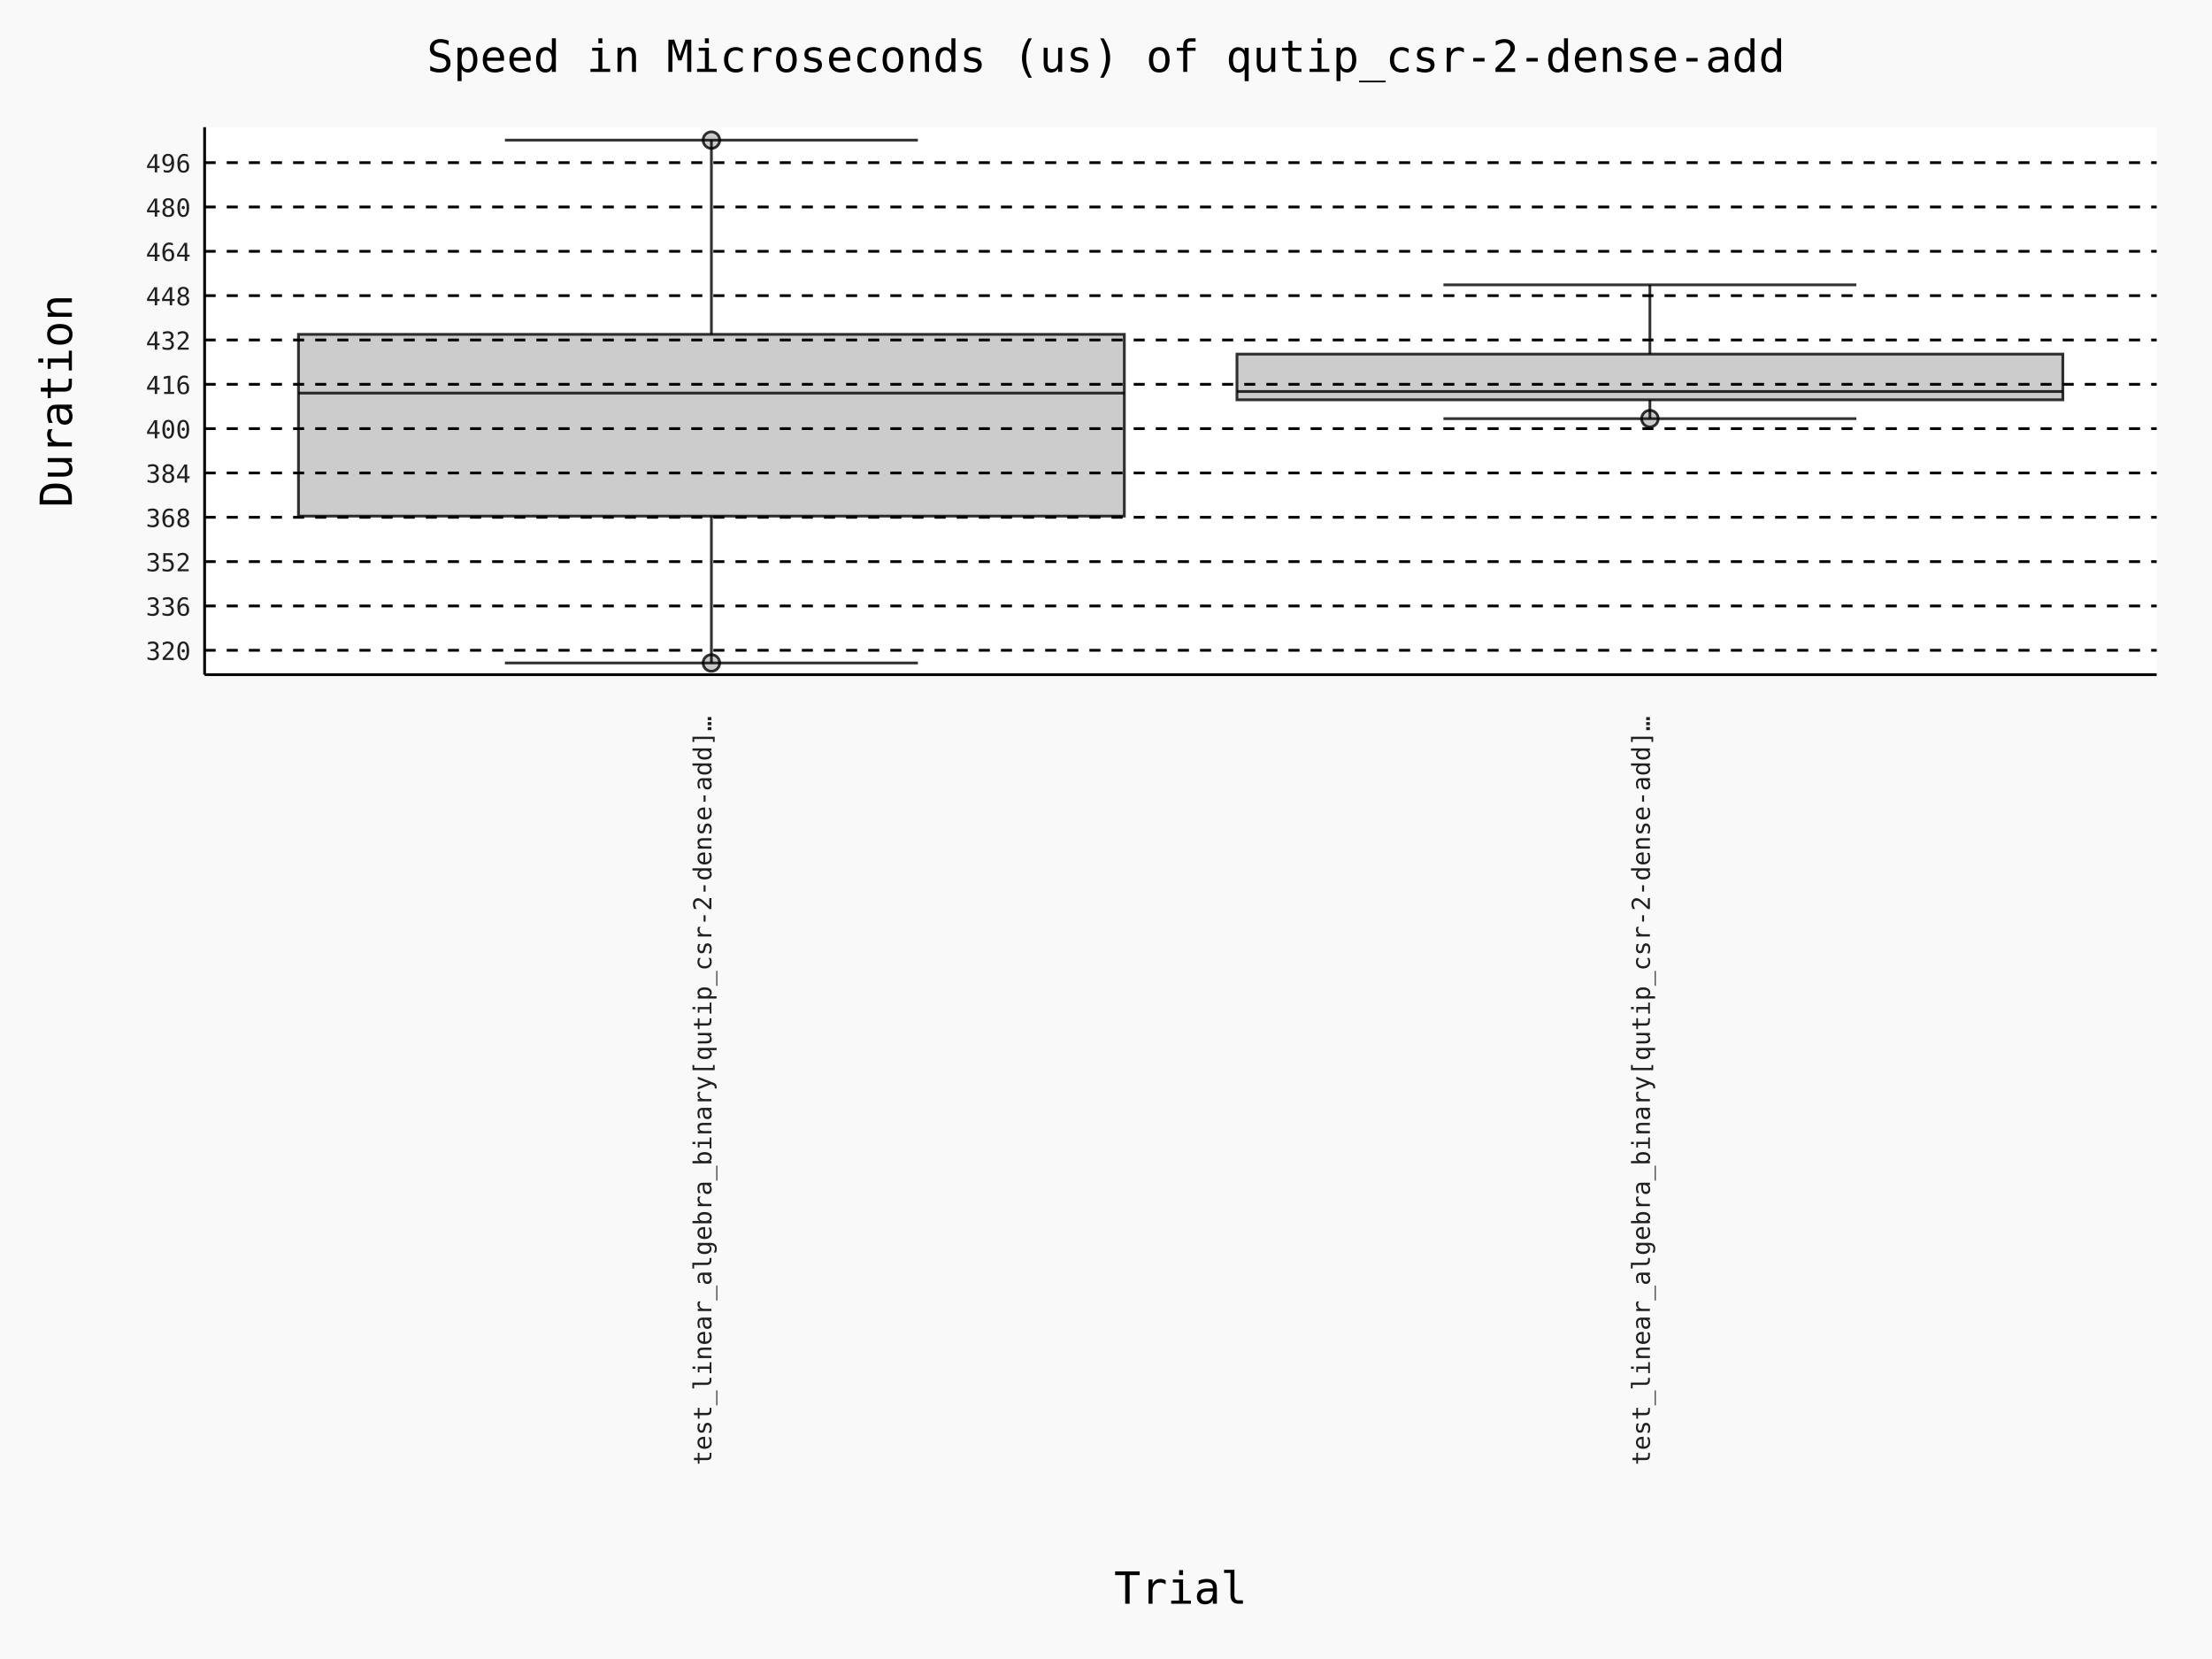
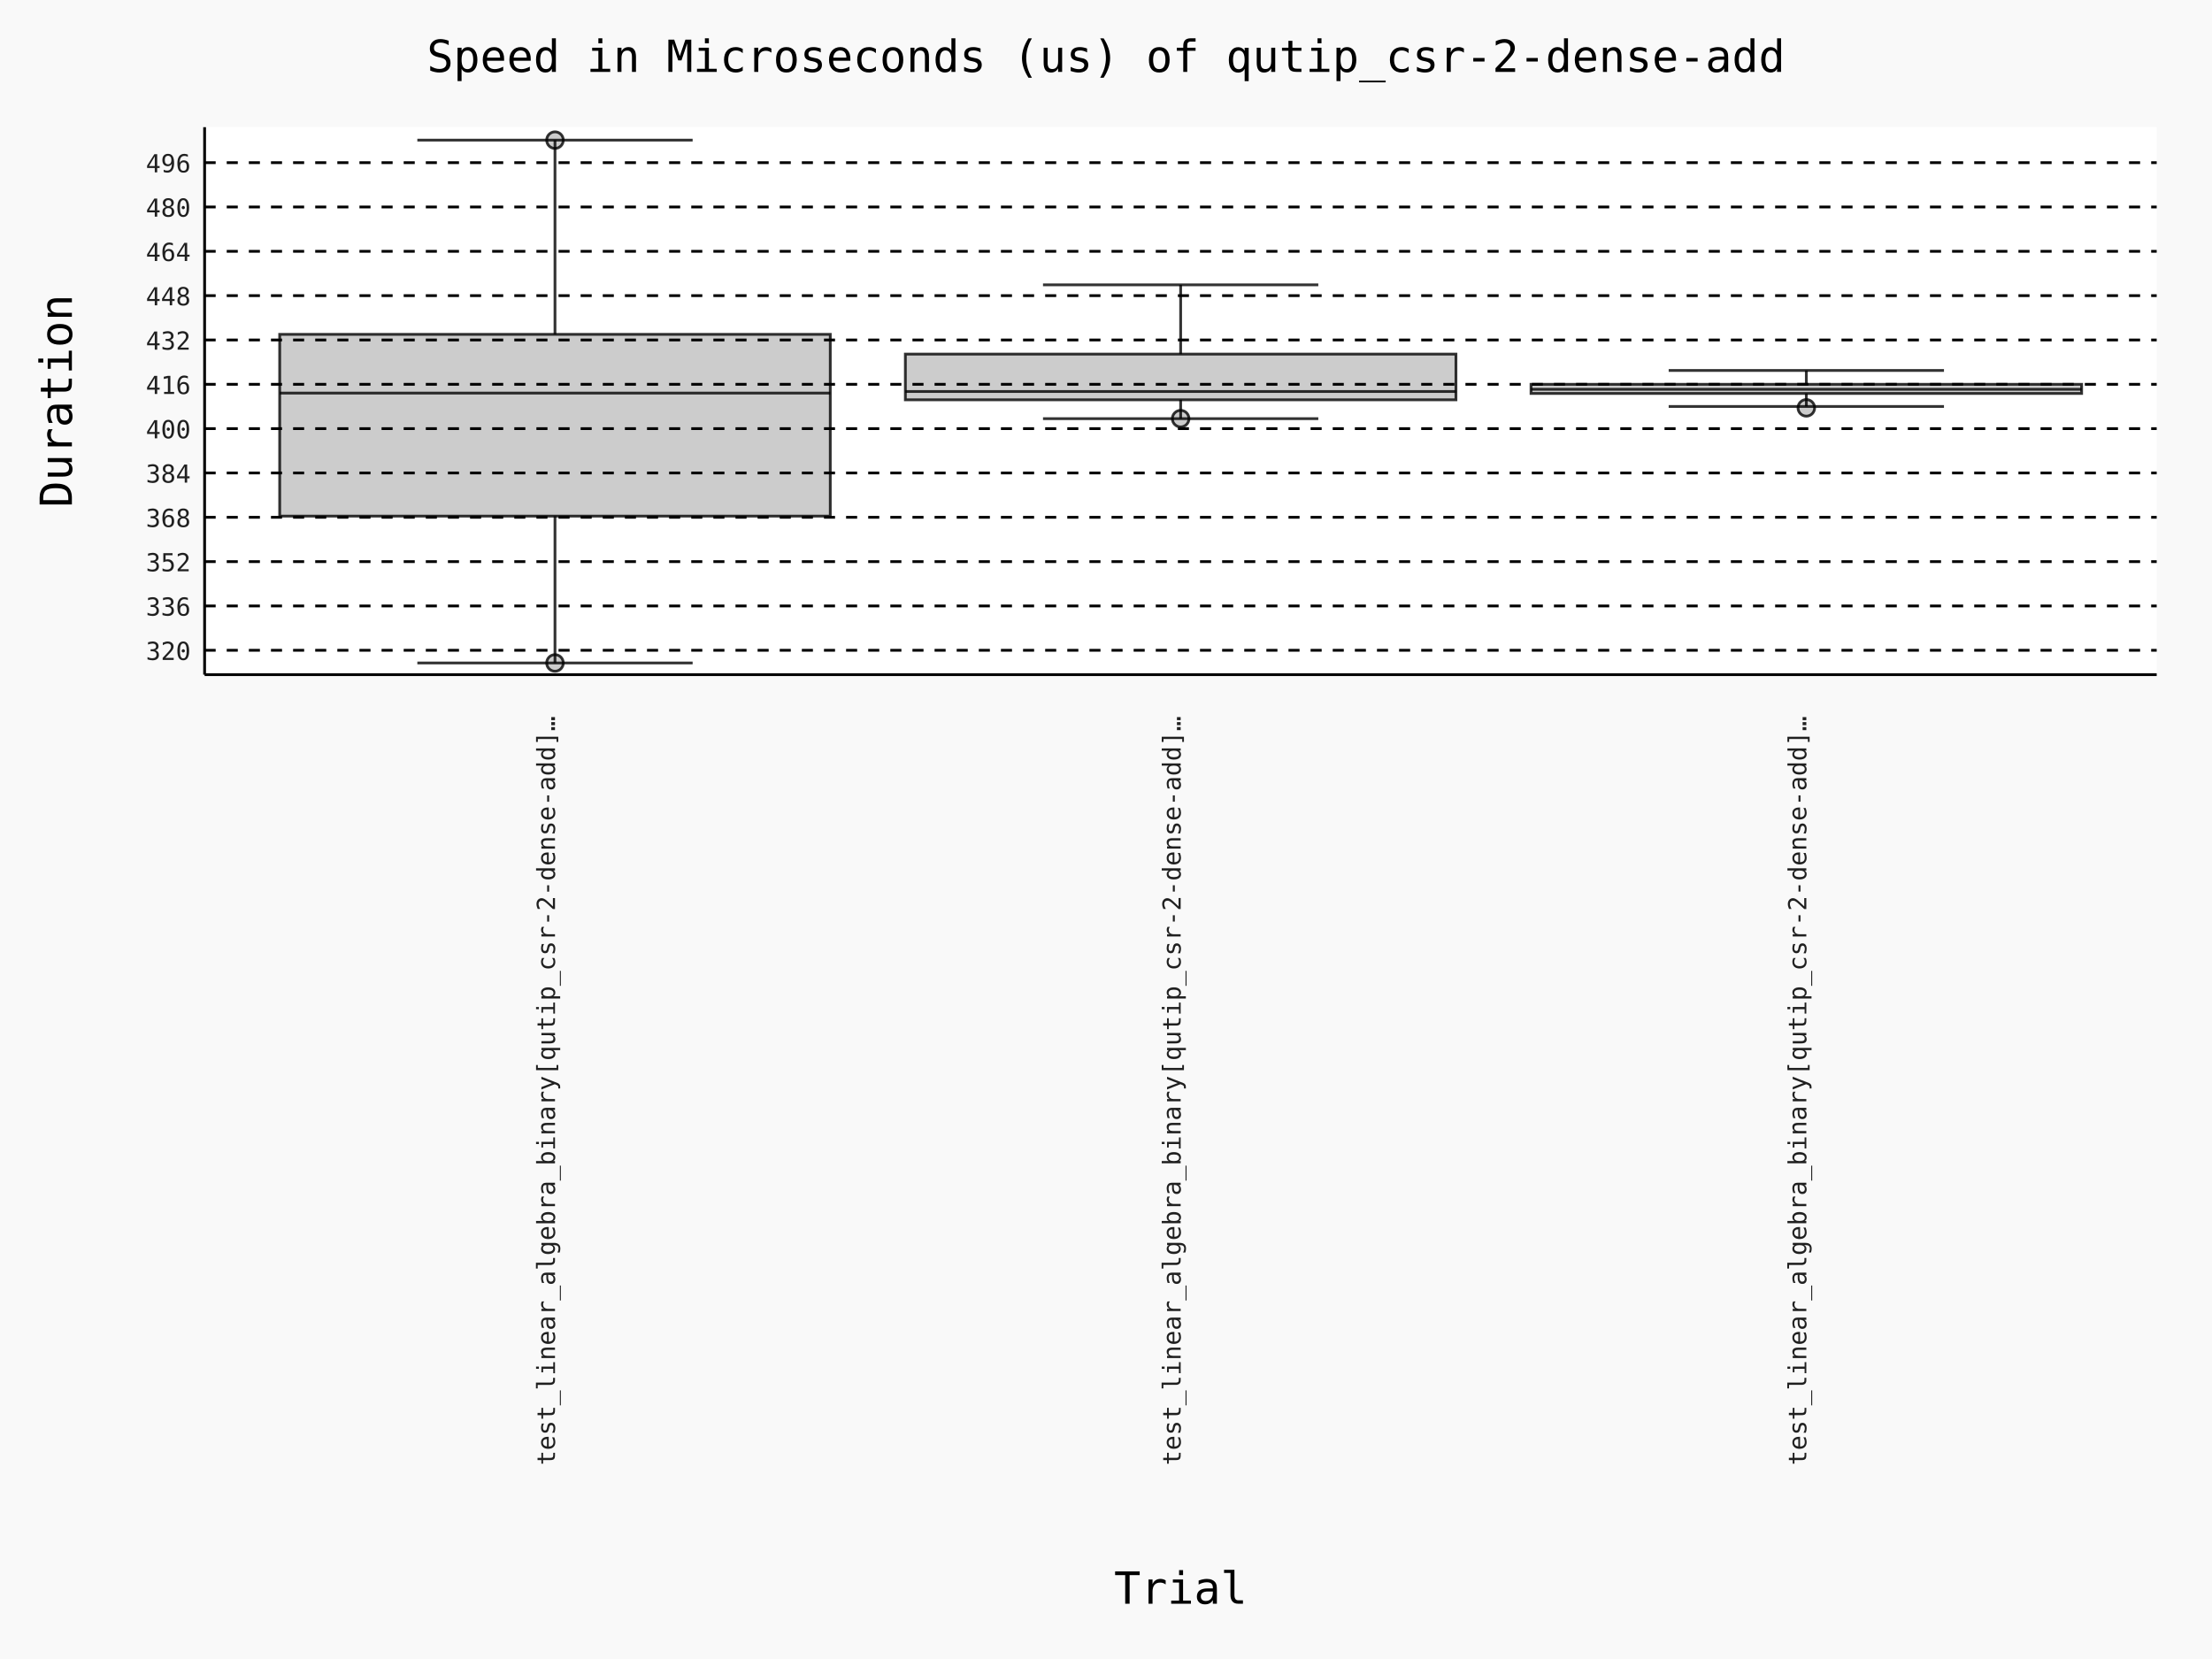
- <svg xmlns="http://www.w3.org/2000/svg" id="chart-8d511822-aa7e-486e-8a92-0d4d8182b90d" class="pygal-chart" viewBox="0 0 800 600">
+ <svg xmlns="http://www.w3.org/2000/svg" id="chart-440646c0-45a6-44e2-99f1-55b052cdef2d" class="pygal-chart" viewBox="0 0 800 600">
  <defs>
-     <style type="text/css">#chart-8d511822-aa7e-486e-8a92-0d4d8182b90d{-webkit-user-select:none;-webkit-font-smoothing:antialiased;font-family:Consolas,"Deja Vu Sans Mono","Bitstream Vera Sans Mono","Courier New",monospace}#chart-8d511822-aa7e-486e-8a92-0d4d8182b90d .title{font-family:Consolas,"Deja Vu Sans Mono","Bitstream Vera Sans Mono","Courier New",monospace;font-size:16px}#chart-8d511822-aa7e-486e-8a92-0d4d8182b90d .legends .legend text{font-family:Consolas,"Deja Vu Sans Mono","Bitstream Vera Sans Mono","Courier New",monospace;font-size:14px}#chart-8d511822-aa7e-486e-8a92-0d4d8182b90d .axis text{font-family:Consolas,"Deja Vu Sans Mono","Bitstream Vera Sans Mono","Courier New",monospace;font-size:10px}#chart-8d511822-aa7e-486e-8a92-0d4d8182b90d .axis text.major{font-family:Consolas,"Deja Vu Sans Mono","Bitstream Vera Sans Mono","Courier New",monospace;font-size:10px}#chart-8d511822-aa7e-486e-8a92-0d4d8182b90d .text-overlay text.value{font-family:Consolas,"Deja Vu Sans Mono","Bitstream Vera Sans Mono","Courier New",monospace;font-size:16px}#chart-8d511822-aa7e-486e-8a92-0d4d8182b90d .text-overlay text.label{font-family:Consolas,"Deja Vu Sans Mono","Bitstream Vera Sans Mono","Courier New",monospace;font-size:10px}#chart-8d511822-aa7e-486e-8a92-0d4d8182b90d .tooltip{font-family:Consolas,"Deja Vu Sans Mono","Bitstream Vera Sans Mono","Courier New",monospace;font-size:14px}#chart-8d511822-aa7e-486e-8a92-0d4d8182b90d text.no_data{font-family:Consolas,"Deja Vu Sans Mono","Bitstream Vera Sans Mono","Courier New",monospace;font-size:64px}
- #chart-8d511822-aa7e-486e-8a92-0d4d8182b90d{background-color:rgba(249,249,249,1)}#chart-8d511822-aa7e-486e-8a92-0d4d8182b90d path,#chart-8d511822-aa7e-486e-8a92-0d4d8182b90d line,#chart-8d511822-aa7e-486e-8a92-0d4d8182b90d rect,#chart-8d511822-aa7e-486e-8a92-0d4d8182b90d circle{-webkit-transition:150ms;-moz-transition:150ms;transition:150ms}#chart-8d511822-aa7e-486e-8a92-0d4d8182b90d .graph &gt; .background{fill:rgba(249,249,249,1)}#chart-8d511822-aa7e-486e-8a92-0d4d8182b90d .plot &gt; .background{fill:rgba(255,255,255,1)}#chart-8d511822-aa7e-486e-8a92-0d4d8182b90d .graph{fill:rgba(0,0,0,.87)}#chart-8d511822-aa7e-486e-8a92-0d4d8182b90d text.no_data{fill:rgba(0,0,0,1)}#chart-8d511822-aa7e-486e-8a92-0d4d8182b90d .title{fill:rgba(0,0,0,1)}#chart-8d511822-aa7e-486e-8a92-0d4d8182b90d .legends .legend text{fill:rgba(0,0,0,.87)}#chart-8d511822-aa7e-486e-8a92-0d4d8182b90d .legends .legend:hover text{fill:rgba(0,0,0,1)}#chart-8d511822-aa7e-486e-8a92-0d4d8182b90d .axis .line{stroke:rgba(0,0,0,1)}#chart-8d511822-aa7e-486e-8a92-0d4d8182b90d .axis .guide.line{stroke:rgba(0,0,0,.54)}#chart-8d511822-aa7e-486e-8a92-0d4d8182b90d .axis .major.line{stroke:rgba(0,0,0,.87)}#chart-8d511822-aa7e-486e-8a92-0d4d8182b90d .axis text.major{fill:rgba(0,0,0,1)}#chart-8d511822-aa7e-486e-8a92-0d4d8182b90d .axis.y .guides:hover .guide.line,#chart-8d511822-aa7e-486e-8a92-0d4d8182b90d .line-graph .axis.x .guides:hover .guide.line,#chart-8d511822-aa7e-486e-8a92-0d4d8182b90d .stackedline-graph .axis.x .guides:hover .guide.line,#chart-8d511822-aa7e-486e-8a92-0d4d8182b90d .xy-graph .axis.x .guides:hover .guide.line{stroke:rgba(0,0,0,1)}#chart-8d511822-aa7e-486e-8a92-0d4d8182b90d .axis .guides:hover text{fill:rgba(0,0,0,1)}#chart-8d511822-aa7e-486e-8a92-0d4d8182b90d .reactive{fill-opacity:.7;stroke-opacity:.8;stroke-width:1}#chart-8d511822-aa7e-486e-8a92-0d4d8182b90d .ci{stroke:rgba(0,0,0,.87)}#chart-8d511822-aa7e-486e-8a92-0d4d8182b90d .reactive.active,#chart-8d511822-aa7e-486e-8a92-0d4d8182b90d .active .reactive{fill-opacity:.8;stroke-opacity:.9;stroke-width:4}#chart-8d511822-aa7e-486e-8a92-0d4d8182b90d .ci .reactive.active{stroke-width:1.5}#chart-8d511822-aa7e-486e-8a92-0d4d8182b90d .series text{fill:rgba(0,0,0,1)}#chart-8d511822-aa7e-486e-8a92-0d4d8182b90d .tooltip rect{fill:rgba(255,255,255,1);stroke:rgba(0,0,0,1);-webkit-transition:opacity 150ms;-moz-transition:opacity 150ms;transition:opacity 150ms}#chart-8d511822-aa7e-486e-8a92-0d4d8182b90d .tooltip .label{fill:rgba(0,0,0,.87)}#chart-8d511822-aa7e-486e-8a92-0d4d8182b90d .tooltip .label{fill:rgba(0,0,0,.87)}#chart-8d511822-aa7e-486e-8a92-0d4d8182b90d .tooltip .legend{font-size:.8em;fill:rgba(0,0,0,.54)}#chart-8d511822-aa7e-486e-8a92-0d4d8182b90d .tooltip .x_label{font-size:.6em;fill:rgba(0,0,0,1)}#chart-8d511822-aa7e-486e-8a92-0d4d8182b90d .tooltip .xlink{font-size:.5em;text-decoration:underline}#chart-8d511822-aa7e-486e-8a92-0d4d8182b90d .tooltip .value{font-size:1.5em}#chart-8d511822-aa7e-486e-8a92-0d4d8182b90d .bound{font-size:.5em}#chart-8d511822-aa7e-486e-8a92-0d4d8182b90d .max-value{font-size:.75em;fill:rgba(0,0,0,.54)}#chart-8d511822-aa7e-486e-8a92-0d4d8182b90d .map-element{fill:rgba(255,255,255,1);stroke:rgba(0,0,0,.54) !important}#chart-8d511822-aa7e-486e-8a92-0d4d8182b90d .map-element .reactive{fill-opacity:inherit;stroke-opacity:inherit}#chart-8d511822-aa7e-486e-8a92-0d4d8182b90d .color-0,#chart-8d511822-aa7e-486e-8a92-0d4d8182b90d .color-0 a:visited{stroke:#000000;fill:#000000}#chart-8d511822-aa7e-486e-8a92-0d4d8182b90d .color-1,#chart-8d511822-aa7e-486e-8a92-0d4d8182b90d .color-1 a:visited{stroke:#000000;fill:#000000}#chart-8d511822-aa7e-486e-8a92-0d4d8182b90d .text-overlay .color-0 text{fill:white}#chart-8d511822-aa7e-486e-8a92-0d4d8182b90d .text-overlay .color-1 text{fill:white}
- #chart-8d511822-aa7e-486e-8a92-0d4d8182b90d text.no_data{text-anchor:middle}#chart-8d511822-aa7e-486e-8a92-0d4d8182b90d .guide.line{fill:none}#chart-8d511822-aa7e-486e-8a92-0d4d8182b90d .centered{text-anchor:middle}#chart-8d511822-aa7e-486e-8a92-0d4d8182b90d .title{text-anchor:middle}#chart-8d511822-aa7e-486e-8a92-0d4d8182b90d .legends .legend text{fill-opacity:1}#chart-8d511822-aa7e-486e-8a92-0d4d8182b90d .axis.x text{text-anchor:middle}#chart-8d511822-aa7e-486e-8a92-0d4d8182b90d .axis.x:not(.web) text[transform]{text-anchor:start}#chart-8d511822-aa7e-486e-8a92-0d4d8182b90d .axis.x:not(.web) text[transform].backwards{text-anchor:end}#chart-8d511822-aa7e-486e-8a92-0d4d8182b90d .axis.y text{text-anchor:end}#chart-8d511822-aa7e-486e-8a92-0d4d8182b90d .axis.y text[transform].backwards{text-anchor:start}#chart-8d511822-aa7e-486e-8a92-0d4d8182b90d .axis.y2 text{text-anchor:start}#chart-8d511822-aa7e-486e-8a92-0d4d8182b90d .axis.y2 text[transform].backwards{text-anchor:end}#chart-8d511822-aa7e-486e-8a92-0d4d8182b90d .axis .guide.line{stroke-dasharray:4,4;stroke:black}#chart-8d511822-aa7e-486e-8a92-0d4d8182b90d .axis .major.guide.line{stroke-dasharray:6,6;stroke:black}#chart-8d511822-aa7e-486e-8a92-0d4d8182b90d .horizontal .axis.y .guide.line,#chart-8d511822-aa7e-486e-8a92-0d4d8182b90d .horizontal .axis.y2 .guide.line,#chart-8d511822-aa7e-486e-8a92-0d4d8182b90d .vertical .axis.x .guide.line{opacity:0}#chart-8d511822-aa7e-486e-8a92-0d4d8182b90d .horizontal .axis.always_show .guide.line,#chart-8d511822-aa7e-486e-8a92-0d4d8182b90d .vertical .axis.always_show .guide.line{opacity:1 !important}#chart-8d511822-aa7e-486e-8a92-0d4d8182b90d .axis.y .guides:hover .guide.line,#chart-8d511822-aa7e-486e-8a92-0d4d8182b90d .axis.y2 .guides:hover .guide.line,#chart-8d511822-aa7e-486e-8a92-0d4d8182b90d .axis.x .guides:hover .guide.line{opacity:1}#chart-8d511822-aa7e-486e-8a92-0d4d8182b90d .axis .guides:hover text{opacity:1}#chart-8d511822-aa7e-486e-8a92-0d4d8182b90d .nofill{fill:none}#chart-8d511822-aa7e-486e-8a92-0d4d8182b90d .subtle-fill{fill-opacity:.2}#chart-8d511822-aa7e-486e-8a92-0d4d8182b90d .dot{stroke-width:1px;fill-opacity:1;stroke-opacity:1}#chart-8d511822-aa7e-486e-8a92-0d4d8182b90d .dot.active{stroke-width:5px}#chart-8d511822-aa7e-486e-8a92-0d4d8182b90d .dot.negative{fill:transparent}#chart-8d511822-aa7e-486e-8a92-0d4d8182b90d text,#chart-8d511822-aa7e-486e-8a92-0d4d8182b90d tspan{stroke:none !important}#chart-8d511822-aa7e-486e-8a92-0d4d8182b90d .series text.active{opacity:1}#chart-8d511822-aa7e-486e-8a92-0d4d8182b90d .tooltip rect{fill-opacity:.95;stroke-width:.5}#chart-8d511822-aa7e-486e-8a92-0d4d8182b90d .tooltip text{fill-opacity:1}#chart-8d511822-aa7e-486e-8a92-0d4d8182b90d .showable{visibility:hidden}#chart-8d511822-aa7e-486e-8a92-0d4d8182b90d .showable.shown{visibility:visible}#chart-8d511822-aa7e-486e-8a92-0d4d8182b90d .gauge-background{fill:rgba(229,229,229,1);stroke:none}#chart-8d511822-aa7e-486e-8a92-0d4d8182b90d .bg-lines{stroke:rgba(249,249,249,1);stroke-width:2px}
+     <style type="text/css">#chart-440646c0-45a6-44e2-99f1-55b052cdef2d{-webkit-user-select:none;-webkit-font-smoothing:antialiased;font-family:Consolas,"Deja Vu Sans Mono","Bitstream Vera Sans Mono","Courier New",monospace}#chart-440646c0-45a6-44e2-99f1-55b052cdef2d .title{font-family:Consolas,"Deja Vu Sans Mono","Bitstream Vera Sans Mono","Courier New",monospace;font-size:16px}#chart-440646c0-45a6-44e2-99f1-55b052cdef2d .legends .legend text{font-family:Consolas,"Deja Vu Sans Mono","Bitstream Vera Sans Mono","Courier New",monospace;font-size:14px}#chart-440646c0-45a6-44e2-99f1-55b052cdef2d .axis text{font-family:Consolas,"Deja Vu Sans Mono","Bitstream Vera Sans Mono","Courier New",monospace;font-size:10px}#chart-440646c0-45a6-44e2-99f1-55b052cdef2d .axis text.major{font-family:Consolas,"Deja Vu Sans Mono","Bitstream Vera Sans Mono","Courier New",monospace;font-size:10px}#chart-440646c0-45a6-44e2-99f1-55b052cdef2d .text-overlay text.value{font-family:Consolas,"Deja Vu Sans Mono","Bitstream Vera Sans Mono","Courier New",monospace;font-size:16px}#chart-440646c0-45a6-44e2-99f1-55b052cdef2d .text-overlay text.label{font-family:Consolas,"Deja Vu Sans Mono","Bitstream Vera Sans Mono","Courier New",monospace;font-size:10px}#chart-440646c0-45a6-44e2-99f1-55b052cdef2d .tooltip{font-family:Consolas,"Deja Vu Sans Mono","Bitstream Vera Sans Mono","Courier New",monospace;font-size:14px}#chart-440646c0-45a6-44e2-99f1-55b052cdef2d text.no_data{font-family:Consolas,"Deja Vu Sans Mono","Bitstream Vera Sans Mono","Courier New",monospace;font-size:64px}
+ #chart-440646c0-45a6-44e2-99f1-55b052cdef2d{background-color:rgba(249,249,249,1)}#chart-440646c0-45a6-44e2-99f1-55b052cdef2d path,#chart-440646c0-45a6-44e2-99f1-55b052cdef2d line,#chart-440646c0-45a6-44e2-99f1-55b052cdef2d rect,#chart-440646c0-45a6-44e2-99f1-55b052cdef2d circle{-webkit-transition:150ms;-moz-transition:150ms;transition:150ms}#chart-440646c0-45a6-44e2-99f1-55b052cdef2d .graph &gt; .background{fill:rgba(249,249,249,1)}#chart-440646c0-45a6-44e2-99f1-55b052cdef2d .plot &gt; .background{fill:rgba(255,255,255,1)}#chart-440646c0-45a6-44e2-99f1-55b052cdef2d .graph{fill:rgba(0,0,0,.87)}#chart-440646c0-45a6-44e2-99f1-55b052cdef2d text.no_data{fill:rgba(0,0,0,1)}#chart-440646c0-45a6-44e2-99f1-55b052cdef2d .title{fill:rgba(0,0,0,1)}#chart-440646c0-45a6-44e2-99f1-55b052cdef2d .legends .legend text{fill:rgba(0,0,0,.87)}#chart-440646c0-45a6-44e2-99f1-55b052cdef2d .legends .legend:hover text{fill:rgba(0,0,0,1)}#chart-440646c0-45a6-44e2-99f1-55b052cdef2d .axis .line{stroke:rgba(0,0,0,1)}#chart-440646c0-45a6-44e2-99f1-55b052cdef2d .axis .guide.line{stroke:rgba(0,0,0,.54)}#chart-440646c0-45a6-44e2-99f1-55b052cdef2d .axis .major.line{stroke:rgba(0,0,0,.87)}#chart-440646c0-45a6-44e2-99f1-55b052cdef2d .axis text.major{fill:rgba(0,0,0,1)}#chart-440646c0-45a6-44e2-99f1-55b052cdef2d .axis.y .guides:hover .guide.line,#chart-440646c0-45a6-44e2-99f1-55b052cdef2d .line-graph .axis.x .guides:hover .guide.line,#chart-440646c0-45a6-44e2-99f1-55b052cdef2d .stackedline-graph .axis.x .guides:hover .guide.line,#chart-440646c0-45a6-44e2-99f1-55b052cdef2d .xy-graph .axis.x .guides:hover .guide.line{stroke:rgba(0,0,0,1)}#chart-440646c0-45a6-44e2-99f1-55b052cdef2d .axis .guides:hover text{fill:rgba(0,0,0,1)}#chart-440646c0-45a6-44e2-99f1-55b052cdef2d .reactive{fill-opacity:.7;stroke-opacity:.8;stroke-width:1}#chart-440646c0-45a6-44e2-99f1-55b052cdef2d .ci{stroke:rgba(0,0,0,.87)}#chart-440646c0-45a6-44e2-99f1-55b052cdef2d .reactive.active,#chart-440646c0-45a6-44e2-99f1-55b052cdef2d .active .reactive{fill-opacity:.8;stroke-opacity:.9;stroke-width:4}#chart-440646c0-45a6-44e2-99f1-55b052cdef2d .ci .reactive.active{stroke-width:1.5}#chart-440646c0-45a6-44e2-99f1-55b052cdef2d .series text{fill:rgba(0,0,0,1)}#chart-440646c0-45a6-44e2-99f1-55b052cdef2d .tooltip rect{fill:rgba(255,255,255,1);stroke:rgba(0,0,0,1);-webkit-transition:opacity 150ms;-moz-transition:opacity 150ms;transition:opacity 150ms}#chart-440646c0-45a6-44e2-99f1-55b052cdef2d .tooltip .label{fill:rgba(0,0,0,.87)}#chart-440646c0-45a6-44e2-99f1-55b052cdef2d .tooltip .label{fill:rgba(0,0,0,.87)}#chart-440646c0-45a6-44e2-99f1-55b052cdef2d .tooltip .legend{font-size:.8em;fill:rgba(0,0,0,.54)}#chart-440646c0-45a6-44e2-99f1-55b052cdef2d .tooltip .x_label{font-size:.6em;fill:rgba(0,0,0,1)}#chart-440646c0-45a6-44e2-99f1-55b052cdef2d .tooltip .xlink{font-size:.5em;text-decoration:underline}#chart-440646c0-45a6-44e2-99f1-55b052cdef2d .tooltip .value{font-size:1.5em}#chart-440646c0-45a6-44e2-99f1-55b052cdef2d .bound{font-size:.5em}#chart-440646c0-45a6-44e2-99f1-55b052cdef2d .max-value{font-size:.75em;fill:rgba(0,0,0,.54)}#chart-440646c0-45a6-44e2-99f1-55b052cdef2d .map-element{fill:rgba(255,255,255,1);stroke:rgba(0,0,0,.54) !important}#chart-440646c0-45a6-44e2-99f1-55b052cdef2d .map-element .reactive{fill-opacity:inherit;stroke-opacity:inherit}#chart-440646c0-45a6-44e2-99f1-55b052cdef2d .color-0,#chart-440646c0-45a6-44e2-99f1-55b052cdef2d .color-0 a:visited{stroke:#000000;fill:#000000}#chart-440646c0-45a6-44e2-99f1-55b052cdef2d .color-1,#chart-440646c0-45a6-44e2-99f1-55b052cdef2d .color-1 a:visited{stroke:#000000;fill:#000000}#chart-440646c0-45a6-44e2-99f1-55b052cdef2d .color-2,#chart-440646c0-45a6-44e2-99f1-55b052cdef2d .color-2 a:visited{stroke:#000000;fill:#000000}#chart-440646c0-45a6-44e2-99f1-55b052cdef2d .text-overlay .color-0 text{fill:white}#chart-440646c0-45a6-44e2-99f1-55b052cdef2d .text-overlay .color-1 text{fill:white}#chart-440646c0-45a6-44e2-99f1-55b052cdef2d .text-overlay .color-2 text{fill:white}
+ #chart-440646c0-45a6-44e2-99f1-55b052cdef2d text.no_data{text-anchor:middle}#chart-440646c0-45a6-44e2-99f1-55b052cdef2d .guide.line{fill:none}#chart-440646c0-45a6-44e2-99f1-55b052cdef2d .centered{text-anchor:middle}#chart-440646c0-45a6-44e2-99f1-55b052cdef2d .title{text-anchor:middle}#chart-440646c0-45a6-44e2-99f1-55b052cdef2d .legends .legend text{fill-opacity:1}#chart-440646c0-45a6-44e2-99f1-55b052cdef2d .axis.x text{text-anchor:middle}#chart-440646c0-45a6-44e2-99f1-55b052cdef2d .axis.x:not(.web) text[transform]{text-anchor:start}#chart-440646c0-45a6-44e2-99f1-55b052cdef2d .axis.x:not(.web) text[transform].backwards{text-anchor:end}#chart-440646c0-45a6-44e2-99f1-55b052cdef2d .axis.y text{text-anchor:end}#chart-440646c0-45a6-44e2-99f1-55b052cdef2d .axis.y text[transform].backwards{text-anchor:start}#chart-440646c0-45a6-44e2-99f1-55b052cdef2d .axis.y2 text{text-anchor:start}#chart-440646c0-45a6-44e2-99f1-55b052cdef2d .axis.y2 text[transform].backwards{text-anchor:end}#chart-440646c0-45a6-44e2-99f1-55b052cdef2d .axis .guide.line{stroke-dasharray:4,4;stroke:black}#chart-440646c0-45a6-44e2-99f1-55b052cdef2d .axis .major.guide.line{stroke-dasharray:6,6;stroke:black}#chart-440646c0-45a6-44e2-99f1-55b052cdef2d .horizontal .axis.y .guide.line,#chart-440646c0-45a6-44e2-99f1-55b052cdef2d .horizontal .axis.y2 .guide.line,#chart-440646c0-45a6-44e2-99f1-55b052cdef2d .vertical .axis.x .guide.line{opacity:0}#chart-440646c0-45a6-44e2-99f1-55b052cdef2d .horizontal .axis.always_show .guide.line,#chart-440646c0-45a6-44e2-99f1-55b052cdef2d .vertical .axis.always_show .guide.line{opacity:1 !important}#chart-440646c0-45a6-44e2-99f1-55b052cdef2d .axis.y .guides:hover .guide.line,#chart-440646c0-45a6-44e2-99f1-55b052cdef2d .axis.y2 .guides:hover .guide.line,#chart-440646c0-45a6-44e2-99f1-55b052cdef2d .axis.x .guides:hover .guide.line{opacity:1}#chart-440646c0-45a6-44e2-99f1-55b052cdef2d .axis .guides:hover text{opacity:1}#chart-440646c0-45a6-44e2-99f1-55b052cdef2d .nofill{fill:none}#chart-440646c0-45a6-44e2-99f1-55b052cdef2d .subtle-fill{fill-opacity:.2}#chart-440646c0-45a6-44e2-99f1-55b052cdef2d .dot{stroke-width:1px;fill-opacity:1;stroke-opacity:1}#chart-440646c0-45a6-44e2-99f1-55b052cdef2d .dot.active{stroke-width:5px}#chart-440646c0-45a6-44e2-99f1-55b052cdef2d .dot.negative{fill:transparent}#chart-440646c0-45a6-44e2-99f1-55b052cdef2d text,#chart-440646c0-45a6-44e2-99f1-55b052cdef2d tspan{stroke:none !important}#chart-440646c0-45a6-44e2-99f1-55b052cdef2d .series text.active{opacity:1}#chart-440646c0-45a6-44e2-99f1-55b052cdef2d .tooltip rect{fill-opacity:.95;stroke-width:.5}#chart-440646c0-45a6-44e2-99f1-55b052cdef2d .tooltip text{fill-opacity:1}#chart-440646c0-45a6-44e2-99f1-55b052cdef2d .showable{visibility:hidden}#chart-440646c0-45a6-44e2-99f1-55b052cdef2d .showable.shown{visibility:visible}#chart-440646c0-45a6-44e2-99f1-55b052cdef2d .gauge-background{fill:rgba(229,229,229,1);stroke:none}#chart-440646c0-45a6-44e2-99f1-55b052cdef2d .bg-lines{stroke:rgba(249,249,249,1);stroke-width:2px}
.tooltip .value{font-size:1em !important}.axis text{font-size:9px !important}</style>
  </defs>
  <g class="graph custombox-graph vertical">
    <rect x="0" y="0" width="800" height="600" class="background" />
    <g transform="translate(74, 46)" class="plot">
      <rect x="0" y="0" width="706.0" height="198.0" class="background" />
      <g class="axis y always_show">
        <path d="M0 198 h706" class="line" />
        <g class="guides">
          <path d="M0 189.182 h706" class="guide line" />
          <text x="-5" y="192.682" class="">320</text>
        </g>
        <g class="guides">
          <path d="M0 173.15 h706" class="guide line" />
          <text x="-5" y="176.65" class="">336</text>
        </g>
        <g class="guides">
          <path d="M0 157.117 h706" class="guide line" />
          <text x="-5" y="160.617" class="">352</text>
        </g>
        <g class="guides">
          <path d="M0 141.085 h706" class="guide line" />
          <text x="-5" y="144.585" class="">368</text>
        </g>
        <g class="guides">
          <path d="M0 125.053 h706" class="guide line" />
          <text x="-5" y="128.553" class="">384</text>
        </g>
        <g class="guides">
          <path d="M0 109.02 h706" class="guide line" />
          <text x="-5" y="112.52" class="">400</text>
        </g>
        <g class="guides">
          <path d="M0 92.988 h706" class="guide line" />
          <text x="-5" y="96.488" class="">416</text>
        </g>
        <g class="guides">
          <path d="M0 76.955 h706" class="guide line" />
          <text x="-5" y="80.455" class="">432</text>
        </g>
        <g class="guides">
          <path d="M0 60.923 h706" class="guide line" />
          <text x="-5" y="64.423" class="">448</text>
        </g>
        <g class="guides">
          <path d="M0 44.891 h706" class="guide line" />
          <text x="-5" y="48.391" class="">464</text>
        </g>
        <g class="guides">
          <path d="M0 28.858 h706" class="guide line" />
          <text x="-5" y="32.358" class="">480</text>
        </g>
        <g class="guides">
          <path d="M0 12.826 h706" class="guide line" />
          <text x="-5" y="16.326" class="">496</text>
        </g>
      </g>
      <g class="axis x">
        <path d="M0 0 v198" class="line" />
        <g class="guides">
-           <path d="M183.288 0 v198" class="guide line" />
-           <text x="183.288" y="213.0" class="backwards" transform="rotate(270 183.2885 213)">test_linear_algebra_binary[qutip_csr-2-dense-add]…</text>
+           <path d="M126.718 0 v198" class="guide line" />
+           <text x="126.718" y="213.0" class="backwards" transform="rotate(270 126.7179 213)">test_linear_algebra_binary[qutip_csr-2-dense-add]…</text>
        </g>
        <g class="guides">
-           <path d="M522.712 0 v198" class="guide line" />
-           <text x="522.712" y="213.0" class="backwards" transform="rotate(270 522.7115 213)">test_linear_algebra_binary[qutip_csr-2-dense-add]…</text>
+           <path d="M353 0 v198" class="guide line" />
+           <text x="353.0" y="213.0" class="backwards" transform="rotate(270 353 213)">test_linear_algebra_binary[qutip_csr-2-dense-add]…</text>
+         </g>
+         <g class="guides">
+           <path d="M579.282 0 v198" class="guide line" />
+           <text x="579.282" y="213.0" class="backwards" transform="rotate(270 579.2821 213)">test_linear_algebra_binary[qutip_csr-2-dense-add]…</text>
        </g>
      </g>
      <g class="series serie-0 color-0">
        <g class="boxes">
          <g class="box">
-             <path stroke-width="3" d="M108.615 193.771 L257.962 193.771" class="reactive tooltip-trigger" />
-             <path stroke-width="3" d="M33.942 96.168 L332.635 96.168" class="reactive tooltip-trigger" />
-             <path stroke-width="3" d="M108.615 4.677 L257.962 4.677" class="reactive tooltip-trigger" />
-             <path stroke-width="2" d="M183.288 193.771 L183.288 140.661" class="reactive tooltip-trigger" />
-             <path stroke-width="2" d="M183.288 4.677 L183.288 74.923" class="reactive tooltip-trigger" />
-             <rect x="33.942" y="74.923" height="65.738" width="298.692" class="subtle-fill reactive tooltip-trigger" />
-             <circle cx="183.288" cy="193.771" r="3" class="subtle-fill reactive tooltip-trigger" />
-             <circle cx="183.288" cy="4.677" r="3" class="subtle-fill reactive tooltip-trigger" />
+             <path stroke-width="3" d="M76.936 193.771 L176.5 193.771" class="reactive tooltip-trigger" />
+             <path stroke-width="3" d="M27.154 96.168 L226.282 96.168" class="reactive tooltip-trigger" />
+             <path stroke-width="3" d="M76.936 4.677 L176.5 4.677" class="reactive tooltip-trigger" />
+             <path stroke-width="2" d="M126.718 193.771 L126.718 140.661" class="reactive tooltip-trigger" />
+             <path stroke-width="2" d="M126.718 4.677 L126.718 74.923" class="reactive tooltip-trigger" />
+             <rect x="27.154" y="74.923" height="65.738" width="199.128" class="subtle-fill reactive tooltip-trigger" />
+             <circle cx="126.718" cy="193.771" r="3" class="subtle-fill reactive tooltip-trigger" />
+             <circle cx="126.718" cy="4.677" r="3" class="subtle-fill reactive tooltip-trigger" />
          </g>
        </g>
      </g>
      <g class="series serie-1 color-1">
        <g class="boxes">
          <g class="box">
-             <path stroke-width="3" d="M448.038 105.413 L597.385 105.413" class="reactive tooltip-trigger" />
-             <path stroke-width="3" d="M373.365 95.593 L672.058 95.593" class="reactive tooltip-trigger" />
-             <path stroke-width="3" d="M448.038 57.015 L597.385 57.015" class="reactive tooltip-trigger" />
-             <path stroke-width="2" d="M522.712 105.413 L522.712 98.599" class="reactive tooltip-trigger" />
-             <path stroke-width="2" d="M522.712 57.015 L522.712 82.066" class="reactive tooltip-trigger" />
-             <rect x="373.365" y="82.066" height="16.533" width="298.692" class="subtle-fill reactive tooltip-trigger" />
-             <circle cx="522.712" cy="105.413" r="3" class="subtle-fill reactive tooltip-trigger" />
-             <circle cx="522.712" cy="-3325.514" r="3" class="subtle-fill reactive tooltip-trigger" />
+             <path stroke-width="3" d="M303.218 105.413 L402.782 105.413" class="reactive tooltip-trigger" />
+             <path stroke-width="3" d="M253.436 95.593 L452.564 95.593" class="reactive tooltip-trigger" />
+             <path stroke-width="3" d="M303.218 57.015 L402.782 57.015" class="reactive tooltip-trigger" />
+             <path stroke-width="2" d="M353 105.413 L353 98.599" class="reactive tooltip-trigger" />
+             <path stroke-width="2" d="M353 57.015 L353 82.066" class="reactive tooltip-trigger" />
+             <rect x="253.436" y="82.066" height="16.533" width="199.128" class="subtle-fill reactive tooltip-trigger" />
+             <circle cx="353" cy="105.413" r="3" class="subtle-fill reactive tooltip-trigger" />
+             <circle cx="353" cy="-3325.514" r="3" class="subtle-fill reactive tooltip-trigger" />
+           </g>
+         </g>
+       </g>
+       <g class="series serie-2 color-2">
+         <g class="boxes">
+           <g class="box">
+             <path stroke-width="3" d="M529.5 101.007 L629.064 101.007" class="reactive tooltip-trigger" />
+             <path stroke-width="3" d="M479.718 94.796 L678.846 94.796" class="reactive tooltip-trigger" />
+             <path stroke-width="3" d="M529.5 87.982 L629.064 87.982" class="reactive tooltip-trigger" />
+             <path stroke-width="2" d="M579.282 101.007 L579.282 96.299" class="reactive tooltip-trigger" />
+             <path stroke-width="2" d="M579.282 87.982 L579.282 92.992" class="reactive tooltip-trigger" />
+             <rect x="479.718" y="92.992" height="3.307" width="199.128" class="subtle-fill reactive tooltip-trigger" />
+             <circle cx="579.282" cy="101.508" r="3" class="subtle-fill reactive tooltip-trigger" />
+             <circle cx="579.282" cy="-290.981" r="3" class="subtle-fill reactive tooltip-trigger" />
          </g>
        </g>
      </g>
    </g>
    <g class="titles">
      <text x="400.0" y="26" class="title plot_title">Speed in Microseconds (us) of qutip_csr-2-dense-add</text>
      <text x="427.0" y="580.0" class="title">Trial</text>
      <text x="0" y="171.0" class="title" transform="rotate(-90 0 145)">Duration</text>
    </g>
    <g transform="translate(74, 46)" class="plot overlay">
      <g class="series serie-0 color-0" />
      <g class="series serie-1 color-1" />
+       <g class="series serie-2 color-2" />
    </g>
    <g transform="translate(74, 46)" class="plot text-overlay">
      <g class="series serie-0 color-0" />
      <g class="series serie-1 color-1" />
+       <g class="series serie-2 color-2" />
    </g>
    <g transform="translate(74, 46)" class="plot tooltip-overlay">
      <g transform="translate(0 0)" style="opacity: 0" class="tooltip">
        <rect rx="0" ry="0" width="0" height="0" class="tooltip-box" />
        <g class="text" />
      </g>
    </g>
  </g>
</svg>
